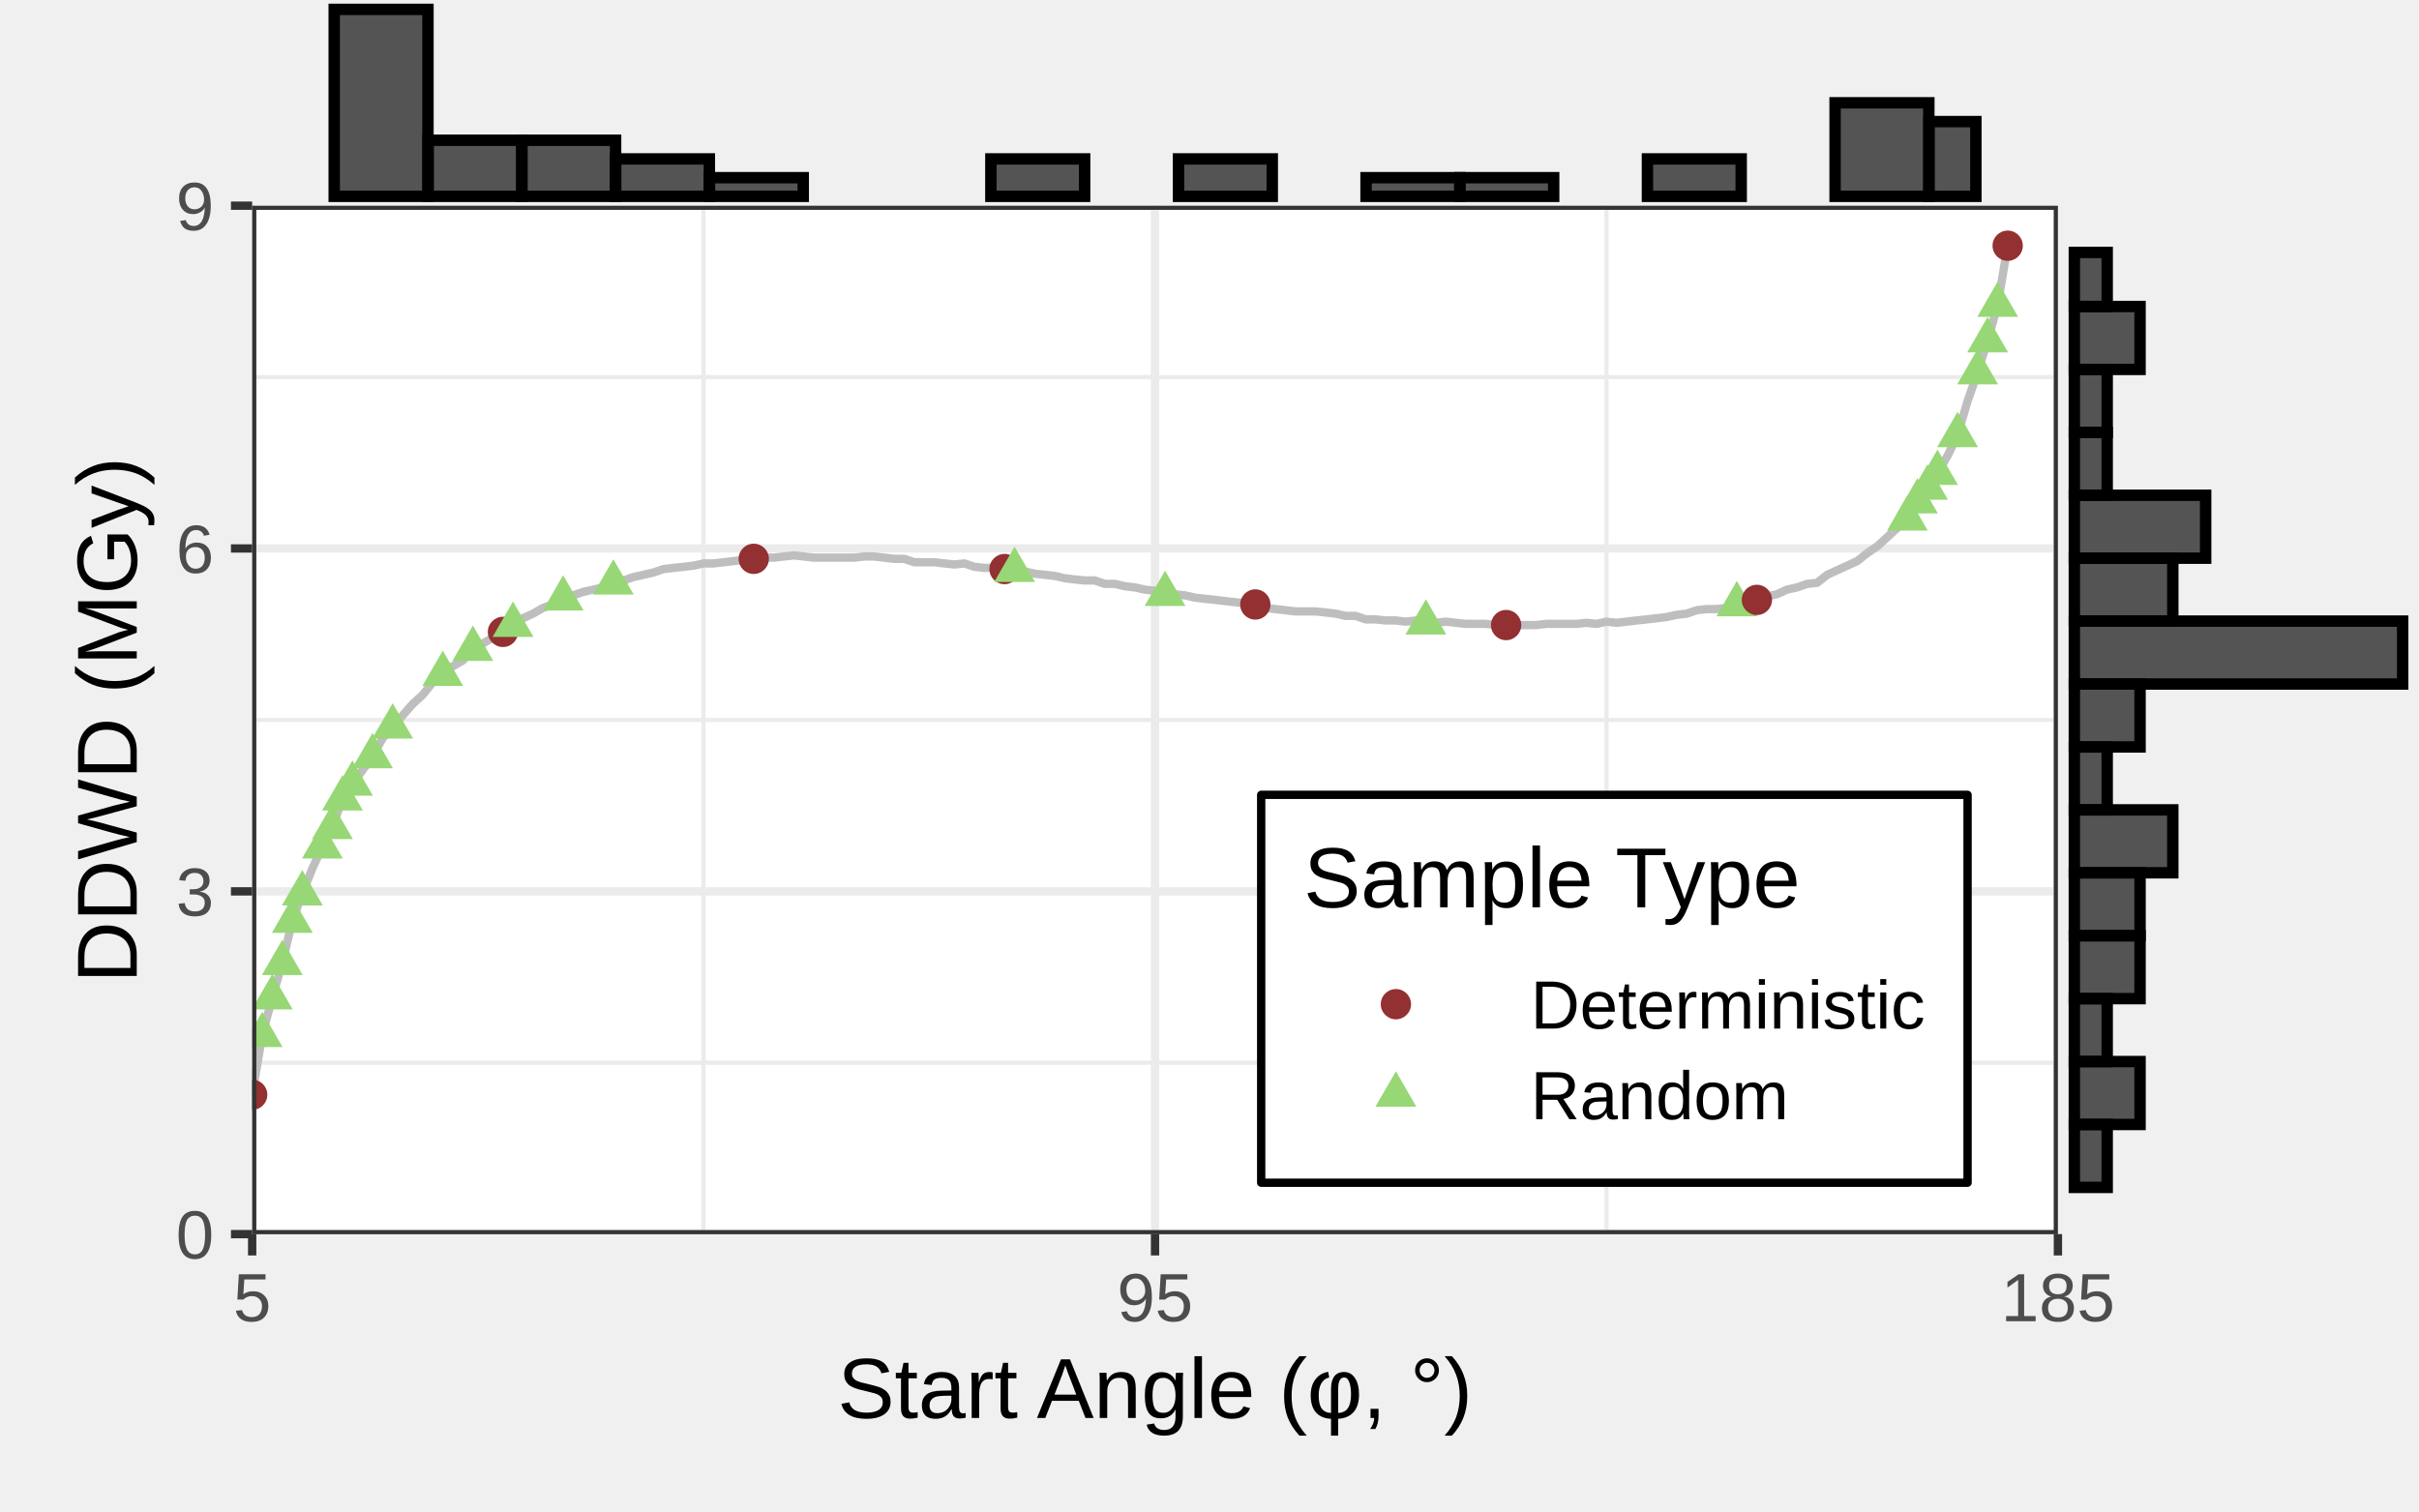
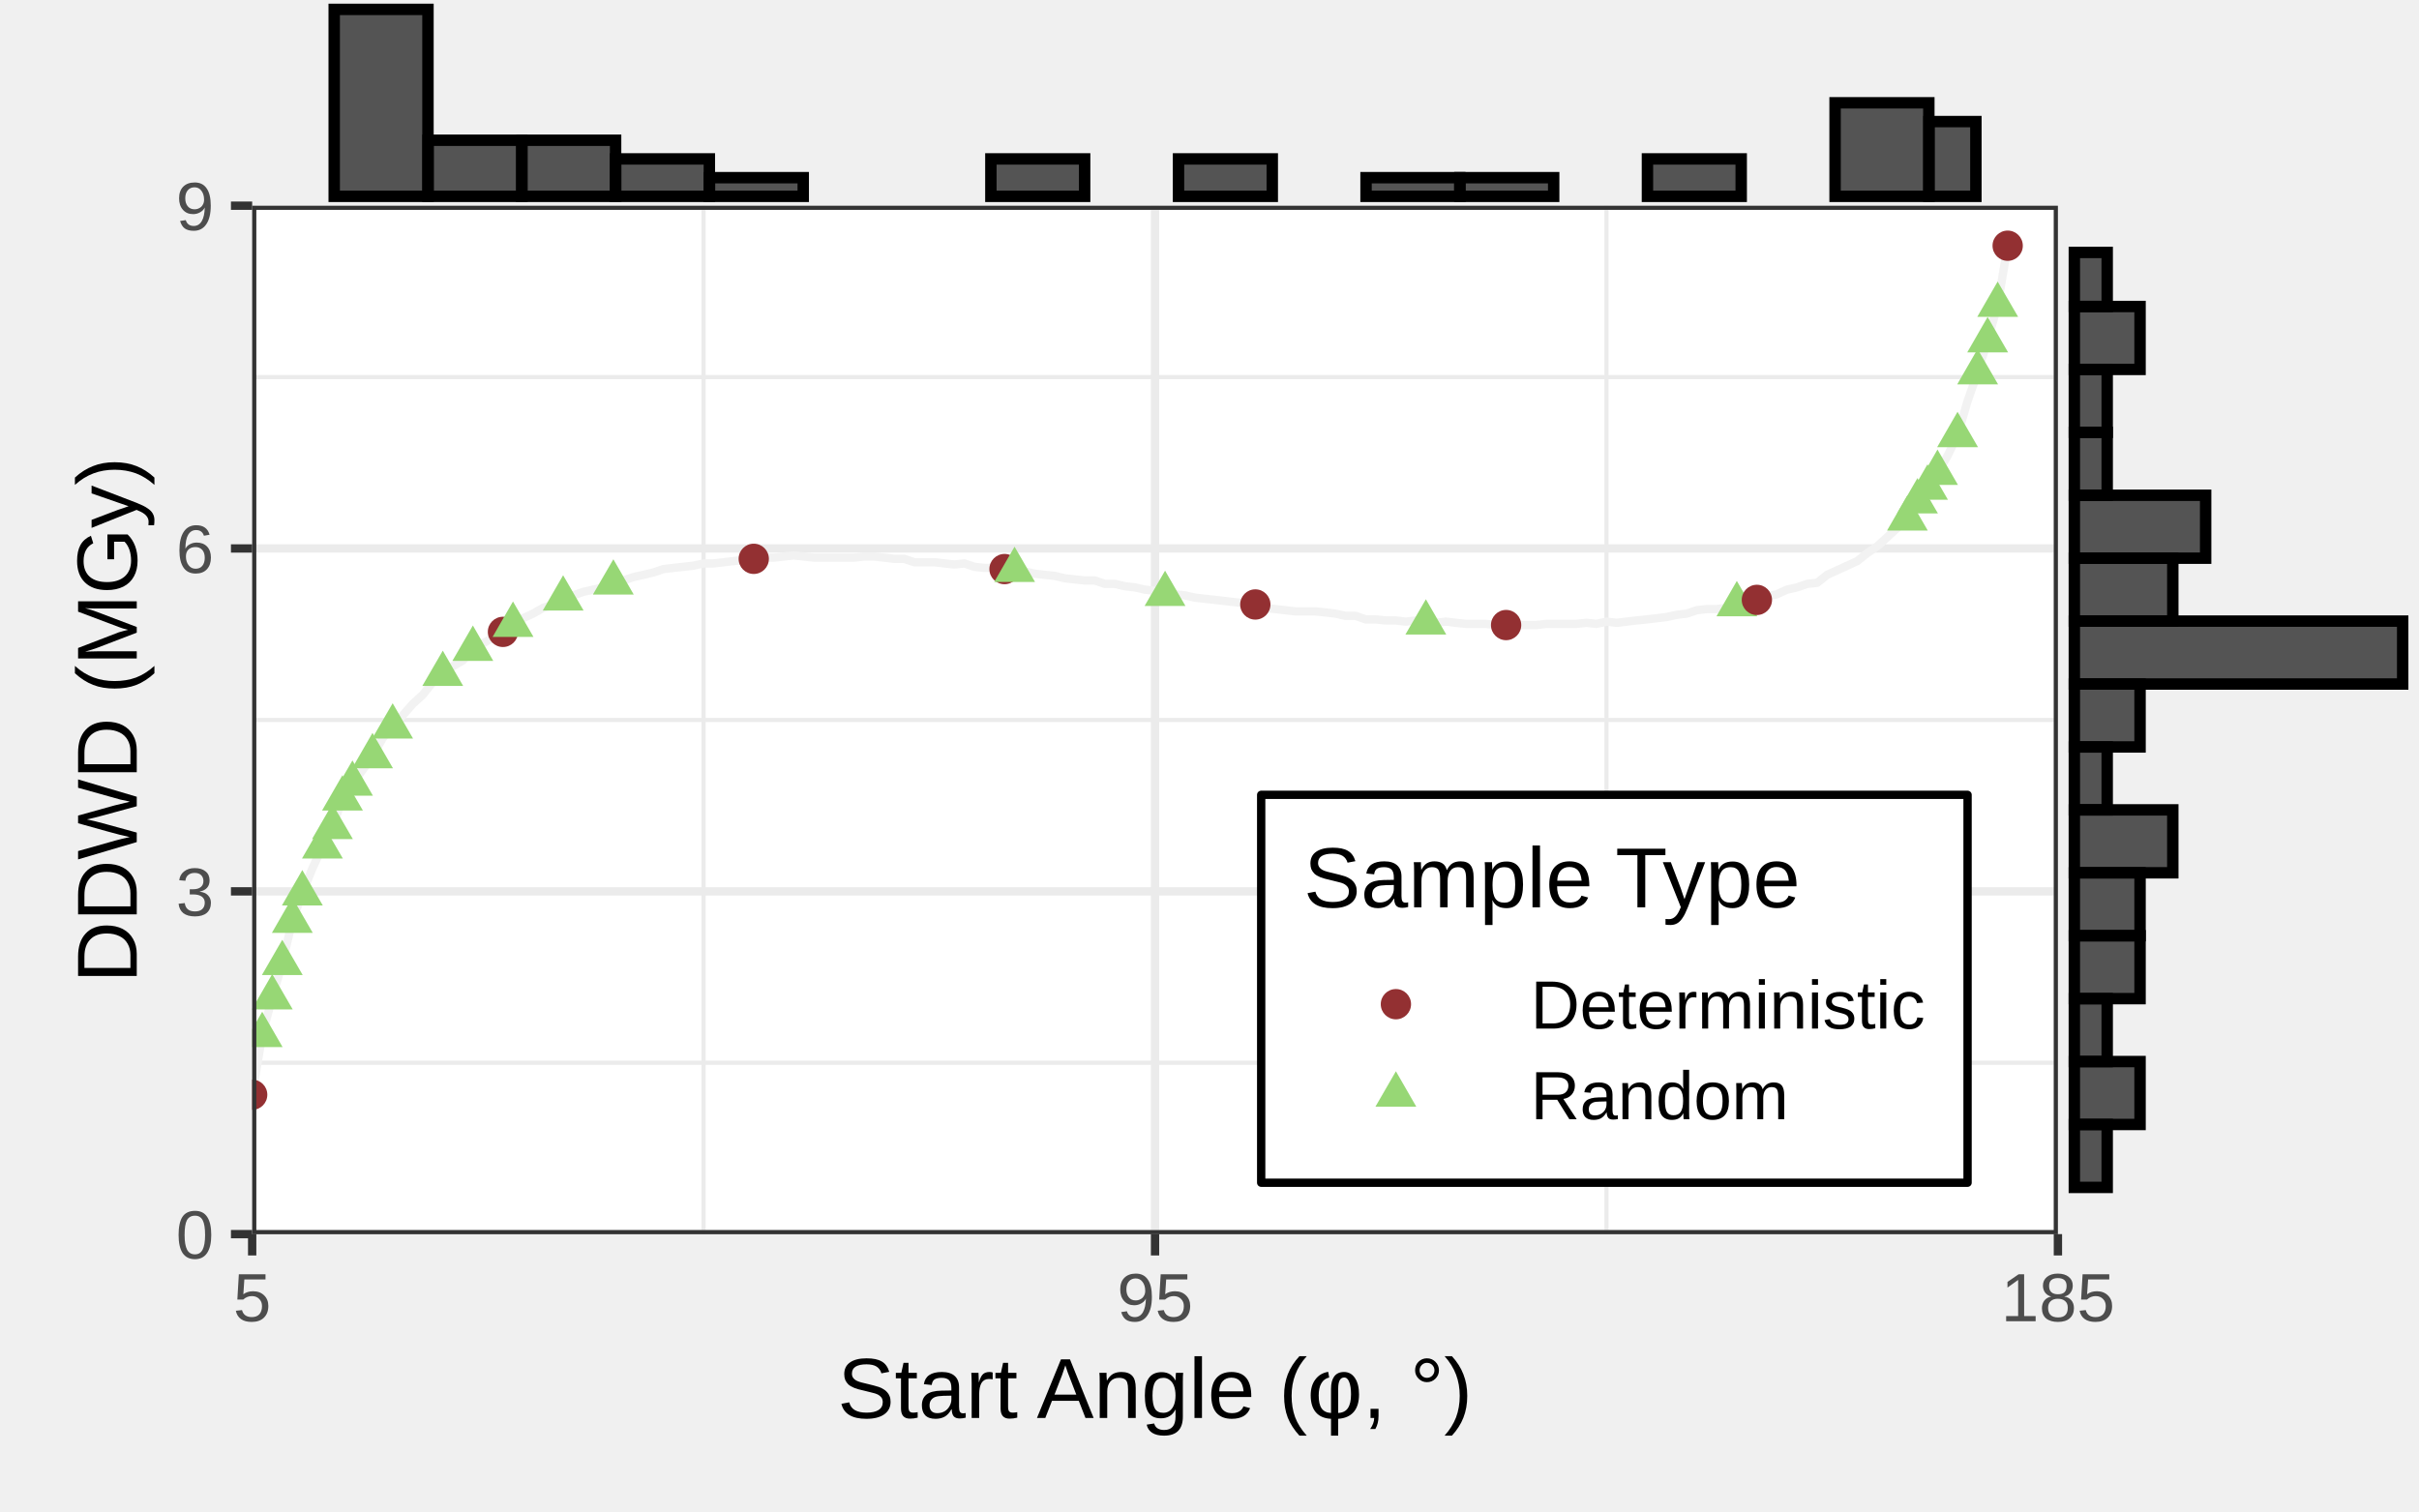
<svg xmlns="http://www.w3.org/2000/svg" width="226.77pt" height="141.73pt" viewBox="0 0 226.77 141.73">
  <g class="svglite">
    <defs>
      <style type="text/css">
    .svglite line, .svglite polyline, .svglite polygon, .svglite path, .svglite rect, .svglite circle {
      fill: none;
      stroke: #000000;
      stroke-linecap: round;
      stroke-linejoin: round;
      stroke-miterlimit: 10.00;
    }
    .svglite text {
      white-space: pre;
    }
    .svglite g.glyphgroup path {
      fill: inherit;
      stroke: none;
    }
  </style>
    </defs>
    <rect width="100%" height="100%" style="stroke: none; fill: none;" />
    <defs>
      <clipPath id="cpMC4wMHwyMjYuNzd8MC4wMHwxNDEuNzM=">
        <rect x="0.00" y="0.00" width="226.77" height="141.73" />
      </clipPath>
    </defs>
    <g clip-path="url(#cpMC4wMHwyMjYuNzd8MC4wMHwxNDEuNzM=)">
</g>
    <defs>
      <clipPath id="cpMC4wMHwxOTIuOTJ8MTkuMjl8MTQxLjcz">
        <rect x="0" y="19.29" width="192.92" height="122.45" />
      </clipPath>
    </defs>
    <g clip-path="url(#cpMC4wMHwxOTIuOTJ8MTkuMjl8MTQxLjcz)">
</g>
    <g clip-path="url(#cpMC4wMHwyMjYuNzd8MC4wMHwxNDEuNzM=)">
</g>
    <defs>
      <clipPath id="cpMjMuNjR8MTkyLjkyfDE5LjI5fDExNS43Mg==">
        <rect x="23.64" y="19.29" width="169.28" height="96.44" />
      </clipPath>
    </defs>
    <g clip-path="url(#cpMjMuNjR8MTkyLjkyfDE5LjI5fDExNS43Mg==)">
      <rect x="23.64" y="19.29" width="169.28" height="96.44" style="stroke-width: 0.78; stroke: none; fill: #FFFFFF;" />
      <polyline points="23.64,99.65 192.92,99.65 " style="stroke-width: 0.39; stroke: #EBEBEB; stroke-linecap: butt;" />
      <polyline points="23.64,67.51 192.92,67.51 " style="stroke-width: 0.39; stroke: #EBEBEB; stroke-linecap: butt;" />
      <polyline points="23.64,35.36 192.92,35.36 " style="stroke-width: 0.39; stroke: #EBEBEB; stroke-linecap: butt;" />
      <polyline points="65.96,115.72 65.96,19.29 " style="stroke-width: 0.39; stroke: #EBEBEB; stroke-linecap: butt;" />
      <polyline points="150.60,115.72 150.60,19.29 " style="stroke-width: 0.39; stroke: #EBEBEB; stroke-linecap: butt;" />
      <polyline points="23.64,115.72 192.92,115.72 " style="stroke-width: 0.78; stroke: #EBEBEB; stroke-linecap: butt;" />
      <polyline points="23.64,83.58 192.92,83.58 " style="stroke-width: 0.78; stroke: #EBEBEB; stroke-linecap: butt;" />
      <polyline points="23.64,51.43 192.92,51.43 " style="stroke-width: 0.78; stroke: #EBEBEB; stroke-linecap: butt;" />
      <polyline points="23.64,19.29 192.92,19.29 " style="stroke-width: 0.78; stroke: #EBEBEB; stroke-linecap: butt;" />
      <polyline points="23.64,115.72 23.64,19.29 " style="stroke-width: 0.78; stroke: #EBEBEB; stroke-linecap: butt;" />
      <polyline points="108.28,115.72 108.28,19.29 " style="stroke-width: 0.78; stroke: #EBEBEB; stroke-linecap: butt;" />
      <polyline points="192.92,115.72 192.92,19.29 " style="stroke-width: 0.78; stroke: #EBEBEB; stroke-linecap: butt;" />
-       <polyline points="23.64,102.65 24.58,97.08 25.52,93.54 26.46,90.33 27.40,86.36 28.34,83.79 29.28,81.44 30.22,79.40 31.16,77.58 32.10,74.90 33.04,73.51 33.98,72.22 34.92,70.93 35.87,69.22 36.81,68.15 37.75,67.08 38.69,66.01 39.63,65.15 40.57,63.97 41.51,63.22 42.45,62.47 43.39,61.93 44.33,60.86 45.27,60.33 46.21,59.79 47.15,59.25 48.09,58.61 49.03,57.97 49.97,57.54 50.91,57.00 51.85,56.68 52.79,56.15 53.73,55.83 54.67,55.50 55.61,55.29 56.55,55.08 57.50,54.65 58.44,54.43 59.38,54.11 60.32,53.90 61.26,53.68 62.20,53.36 63.14,53.25 64.08,53.15 65.02,53.04 65.96,52.83 66.90,52.83 67.84,52.72 68.78,52.61 69.72,52.50 70.66,52.40 71.60,52.29 72.54,52.29 73.48,52.18 74.42,52.08 75.36,52.18 76.30,52.29 77.24,52.29 78.18,52.29 79.12,52.29 80.07,52.29 81.01,52.18 81.95,52.18 82.89,52.29 83.83,52.40 84.77,52.40 85.71,52.72 86.65,52.72 87.59,52.72 88.53,52.83 89.47,52.93 90.41,52.83 91.35,53.15 92.29,53.25 93.23,53.25 94.17,53.36 95.11,53.47 96.05,53.58 96.99,53.79 97.93,53.90 98.87,54.00 99.81,54.22 100.75,54.33 101.70,54.43 102.64,54.43 103.58,54.75 104.52,54.75 105.46,54.97 106.40,55.08 107.34,55.29 108.28,55.40 109.22,55.72 110.16,55.72 111.10,55.83 112.04,56.04 112.98,56.15 113.92,56.25 114.86,56.36 115.80,56.47 116.74,56.58 117.68,56.68 118.62,57.00 119.56,57.11 120.50,57.22 121.44,57.33 122.38,57.33 123.32,57.33 124.27,57.43 125.21,57.54 126.15,57.75 127.09,57.75 128.03,58.08 128.97,58.08 129.91,58.18 130.85,58.18 131.79,58.29 132.73,58.18 133.67,58.40 134.61,58.40 135.55,58.29 136.49,58.40 137.43,58.50 138.37,58.50 139.31,58.50 140.25,58.61 141.19,58.61 142.13,58.61 143.07,58.61 144.01,58.61 144.95,58.50 145.90,58.50 146.84,58.50 147.78,58.50 148.72,58.40 149.66,58.50 150.60,58.29 151.54,58.40 152.48,58.29 153.42,58.18 154.36,58.08 155.30,57.97 156.24,57.86 157.18,57.65 158.12,57.54 159.06,57.22 160.00,57.11 160.94,57.11 161.88,57.00 162.82,56.68 163.76,56.47 164.70,56.25 165.64,55.93 166.58,55.72 167.52,55.29 168.47,55.08 169.41,54.75 170.35,54.65 171.29,53.90 172.23,53.47 173.17,53.04 174.11,52.61 175.05,51.86 175.99,51.22 176.93,50.36 177.87,49.50 178.81,48.65 179.75,47.04 180.69,45.75 181.63,44.36 182.57,42.75 183.51,40.82 184.45,37.61 185.39,34.93 186.33,31.93 187.27,28.61 188.21,23.04 " style="stroke-width: 0.78; stroke: #BEBEBE; stroke-linecap: butt;" />
+       <polyline points="23.64,102.65 24.58,97.08 25.52,93.54 26.46,90.33 27.40,86.36 28.34,83.79 29.28,81.44 30.22,79.40 31.16,77.58 32.10,74.90 33.04,73.51 33.98,72.22 34.92,70.93 35.87,69.22 36.81,68.15 37.75,67.08 38.69,66.01 39.63,65.15 40.57,63.97 41.51,63.22 42.45,62.47 43.39,61.93 44.33,60.86 45.27,60.33 46.21,59.79 47.15,59.25 48.09,58.61 49.03,57.97 49.97,57.54 50.91,57.00 51.85,56.68 52.79,56.15 53.73,55.83 54.67,55.50 55.61,55.29 56.55,55.08 57.50,54.65 58.44,54.43 59.38,54.11 60.32,53.90 61.26,53.68 62.20,53.36 63.14,53.25 64.08,53.15 65.02,53.04 65.96,52.83 66.90,52.83 67.84,52.72 68.78,52.61 69.72,52.50 70.66,52.40 71.60,52.29 72.54,52.29 73.48,52.18 74.42,52.08 75.36,52.18 76.30,52.29 77.24,52.29 78.18,52.29 79.12,52.29 80.07,52.29 81.01,52.18 81.95,52.18 82.89,52.29 83.83,52.40 84.77,52.40 85.71,52.72 86.65,52.72 87.59,52.72 88.53,52.83 89.47,52.93 90.41,52.83 91.35,53.15 92.29,53.25 93.23,53.25 94.17,53.36 95.11,53.47 96.05,53.58 96.99,53.79 97.93,53.90 98.87,54.00 99.81,54.22 100.75,54.33 101.70,54.43 102.64,54.43 103.58,54.75 104.52,54.75 105.46,54.97 106.40,55.08 107.34,55.29 108.28,55.40 109.22,55.72 110.16,55.72 111.10,55.83 112.04,56.04 112.98,56.15 113.92,56.25 114.86,56.36 115.80,56.47 116.74,56.58 117.68,56.68 118.62,57.00 119.56,57.11 120.50,57.22 121.44,57.33 122.38,57.33 123.32,57.33 124.27,57.43 125.21,57.54 126.15,57.75 127.09,57.75 128.03,58.08 128.97,58.08 129.91,58.18 130.85,58.18 131.79,58.29 132.73,58.18 133.67,58.40 134.61,58.40 135.55,58.29 136.49,58.40 137.43,58.50 138.37,58.50 139.31,58.50 140.25,58.61 141.19,58.61 142.13,58.61 143.07,58.61 144.01,58.61 144.95,58.50 145.90,58.50 146.84,58.50 147.78,58.50 148.72,58.40 149.66,58.50 150.60,58.29 151.54,58.40 152.48,58.29 153.42,58.18 154.36,58.08 155.30,57.97 156.24,57.86 157.18,57.65 158.12,57.54 159.06,57.22 160.00,57.11 160.94,57.11 161.88,57.00 162.82,56.68 163.76,56.47 164.70,56.25 165.64,55.93 166.58,55.72 167.52,55.29 168.47,55.08 169.41,54.75 170.35,54.65 171.29,53.90 172.23,53.47 173.17,53.04 174.11,52.61 175.05,51.86 175.99,51.22 176.93,50.36 177.87,49.50 178.81,48.65 179.75,47.04 180.69,45.75 181.63,44.36 182.57,42.75 183.51,40.82 184.45,37.61 185.39,34.93 186.33,31.93 187.27,28.61 188.21,23.04 " style="stroke-width: 0.78; stroke: #F2F2F2; stroke-linecap: butt;" />
      <circle cx="23.64" cy="102.65" r="1.42" style="stroke-width: 0.52; stroke: none; fill: #933032;" />
      <polygon points="24.58,94.87 26.49,98.18 22.67,98.18 " style="stroke-width: 0.52; stroke: none; fill: #97D775;" />
      <polygon points="25.52,91.33 27.44,94.65 23.61,94.65 " style="stroke-width: 0.52; stroke: none; fill: #97D775;" />
      <polygon points="26.46,88.12 28.38,91.43 24.55,91.43 " style="stroke-width: 0.52; stroke: none; fill: #97D775;" />
      <polygon points="27.40,84.15 29.32,87.47 25.49,87.47 " style="stroke-width: 0.52; stroke: none; fill: #97D775;" />
      <polygon points="28.34,81.58 30.26,84.90 26.43,84.90 " style="stroke-width: 0.52; stroke: none; fill: #97D775;" />
      <polygon points="30.22,77.19 32.14,80.50 28.31,80.50 " style="stroke-width: 0.52; stroke: none; fill: #97D775;" />
      <polygon points="31.16,75.37 33.08,78.68 29.25,78.68 " style="stroke-width: 0.52; stroke: none; fill: #97D775;" />
      <polygon points="32.10,72.69 34.02,76.00 30.19,76.00 " style="stroke-width: 0.52; stroke: none; fill: #97D775;" />
      <polygon points="33.04,71.30 34.96,74.61 31.13,74.61 " style="stroke-width: 0.52; stroke: none; fill: #97D775;" />
      <polygon points="34.92,68.72 36.84,72.04 33.01,72.04 " style="stroke-width: 0.52; stroke: none; fill: #97D775;" />
      <polygon points="36.81,65.94 38.72,69.25 34.89,69.25 " style="stroke-width: 0.52; stroke: none; fill: #97D775;" />
      <polygon points="41.51,61.01 43.42,64.32 39.59,64.32 " style="stroke-width: 0.52; stroke: none; fill: #97D775;" />
      <polygon points="44.33,58.65 46.24,61.97 42.41,61.97 " style="stroke-width: 0.52; stroke: none; fill: #97D775;" />
      <circle cx="47.15" cy="59.25" r="1.42" style="stroke-width: 0.52; stroke: none; fill: #933032;" />
      <polygon points="48.09,56.40 50.01,59.72 46.18,59.72 " style="stroke-width: 0.52; stroke: none; fill: #97D775;" />
      <polygon points="52.79,53.94 54.71,57.25 50.88,57.25 " style="stroke-width: 0.52; stroke: none; fill: #97D775;" />
      <polygon points="57.50,52.44 59.41,55.75 55.58,55.75 " style="stroke-width: 0.52; stroke: none; fill: #97D775;" />
      <circle cx="70.66" cy="52.40" r="1.42" style="stroke-width: 0.52; stroke: none; fill: #933032;" />
      <circle cx="94.17" cy="53.36" r="1.42" style="stroke-width: 0.52; stroke: none; fill: #933032;" />
      <polygon points="95.11,51.26 97.03,54.57 93.20,54.57 " style="stroke-width: 0.52; stroke: none; fill: #97D775;" />
      <polygon points="109.22,53.51 111.13,56.82 107.30,56.82 " style="stroke-width: 0.52; stroke: none; fill: #97D775;" />
      <circle cx="117.68" cy="56.68" r="1.42" style="stroke-width: 0.52; stroke: none; fill: #933032;" />
      <polygon points="133.67,56.19 135.58,59.50 131.75,59.50 " style="stroke-width: 0.52; stroke: none; fill: #97D775;" />
      <circle cx="141.19" cy="58.61" r="1.42" style="stroke-width: 0.52; stroke: none; fill: #933032;" />
      <polygon points="162.82,54.47 164.74,57.79 160.91,57.79 " style="stroke-width: 0.52; stroke: none; fill: #97D775;" />
      <circle cx="164.70" cy="56.25" r="1.42" style="stroke-width: 0.52; stroke: none; fill: #933032;" />
      <polygon points="178.81,46.44 180.72,49.75 176.90,49.75 " style="stroke-width: 0.52; stroke: none; fill: #97D775;" />
      <polygon points="179.75,44.83 181.67,48.14 177.84,48.14 " style="stroke-width: 0.52; stroke: none; fill: #97D775;" />
      <polygon points="180.69,43.54 182.61,46.86 178.78,46.86 " style="stroke-width: 0.52; stroke: none; fill: #97D775;" />
      <polygon points="181.63,42.15 183.55,45.47 179.72,45.47 " style="stroke-width: 0.52; stroke: none; fill: #97D775;" />
      <polygon points="183.51,38.61 185.43,41.93 181.60,41.93 " style="stroke-width: 0.52; stroke: none; fill: #97D775;" />
      <polygon points="185.39,32.72 187.31,36.04 183.48,36.04 " style="stroke-width: 0.52; stroke: none; fill: #97D775;" />
      <polygon points="186.33,29.72 188.25,33.04 184.42,33.04 " style="stroke-width: 0.52; stroke: none; fill: #97D775;" />
      <polygon points="187.27,26.40 189.19,29.71 185.36,29.71 " style="stroke-width: 0.52; stroke: none; fill: #97D775;" />
      <circle cx="188.21" cy="23.04" r="1.42" style="stroke-width: 0.52; stroke: none; fill: #933032;" />
      <rect x="23.64" y="19.29" width="169.28" height="96.44" style="stroke-width: 0.78; stroke: #333333;" />
    </g>
    <g clip-path="url(#cpMC4wMHwyMjYuNzd8MC4wMHwxNDEuNzM=)">
      <text x="20.05" y="118.01" text-anchor="end" style="font-size: 6.40px;fill: #4D4D4D; font-family: &quot;Arial&quot;;" textLength="3.55px" lengthAdjust="spacingAndGlyphs">0</text>
      <text x="20.05" y="85.87" text-anchor="end" style="font-size: 6.40px;fill: #4D4D4D; font-family: &quot;Arial&quot;;" textLength="3.55px" lengthAdjust="spacingAndGlyphs">3</text>
      <text x="20.05" y="53.72" text-anchor="end" style="font-size: 6.40px;fill: #4D4D4D; font-family: &quot;Arial&quot;;" textLength="3.55px" lengthAdjust="spacingAndGlyphs">6</text>
      <text x="20.05" y="21.58" text-anchor="end" style="font-size: 6.40px;fill: #4D4D4D; font-family: &quot;Arial&quot;;" textLength="3.55px" lengthAdjust="spacingAndGlyphs">9</text>
      <polyline points="21.65,115.72 23.64,115.72 " style="stroke-width: 0.78; stroke: #333333; stroke-linecap: butt;" />
      <polyline points="21.65,83.58 23.64,83.58 " style="stroke-width: 0.78; stroke: #333333; stroke-linecap: butt;" />
      <polyline points="21.65,51.43 23.64,51.43 " style="stroke-width: 0.78; stroke: #333333; stroke-linecap: butt;" />
      <polyline points="21.65,19.29 23.64,19.29 " style="stroke-width: 0.78; stroke: #333333; stroke-linecap: butt;" />
      <polyline points="23.64,117.72 23.64,115.72 " style="stroke-width: 0.78; stroke: #333333; stroke-linecap: butt;" />
      <polyline points="108.28,117.72 108.28,115.72 " style="stroke-width: 0.78; stroke: #333333; stroke-linecap: butt;" />
      <polyline points="192.92,117.72 192.92,115.72 " style="stroke-width: 0.78; stroke: #333333; stroke-linecap: butt;" />
      <text x="23.64" y="123.89" text-anchor="middle" style="font-size: 6.40px;fill: #4D4D4D; font-family: &quot;Arial&quot;;" textLength="3.55px" lengthAdjust="spacingAndGlyphs">5</text>
      <text x="108.28" y="123.89" text-anchor="middle" style="font-size: 6.40px;fill: #4D4D4D; font-family: &quot;Arial&quot;;" textLength="7.09px" lengthAdjust="spacingAndGlyphs">95</text>
      <text x="192.92" y="123.89" text-anchor="middle" style="font-size: 6.40px;fill: #4D4D4D; font-family: &quot;Arial&quot;;" textLength="10.64px" lengthAdjust="spacingAndGlyphs">185</text>
      <text x="108.28" y="132.96" text-anchor="middle" style="font-size: 8.00px; font-family: &quot;Arial&quot;;" textLength="59.56px" lengthAdjust="spacingAndGlyphs">Start Angle (φ, °)</text>
      <text transform="translate(12.82,67.51) rotate(-90)" text-anchor="middle" style="font-size: 8.00px; font-family: &quot;Arial&quot;;" textLength="49.34px" lengthAdjust="spacingAndGlyphs">DDWD (MGy)</text>
      <rect x="118.23" y="74.53" width="66.22" height="36.37" style="stroke-width: 0.78; fill: #FFFFFF;" />
      <text x="122.22" y="85.08" style="font-size: 8.00px; font-family: &quot;Arial&quot;;" textLength="46.59px" lengthAdjust="spacingAndGlyphs">Sample Type</text>
      <rect x="122.22" y="89.91" width="17.28" height="8.50" style="stroke-width: 0.78; stroke: none; fill: #FFFFFF;" />
      <circle cx="130.86" cy="94.16" r="1.42" style="stroke-width: 0.52; stroke: none; fill: #933032;" />
      <rect x="122.22" y="98.41" width="17.28" height="8.50" style="stroke-width: 0.78; stroke: none; fill: #FFFFFF;" />
      <polygon points="130.86,100.45 132.77,103.77 128.94,103.77 " style="stroke-width: 0.52; stroke: none; fill: #97D775;" />
      <text x="143.48" y="96.45" style="font-size: 6.40px; font-family: &quot;Arial&quot;;" textLength="36.94px" lengthAdjust="spacingAndGlyphs">Deterministic</text>
      <text x="143.48" y="104.95" style="font-size: 6.40px; font-family: &quot;Arial&quot;;" textLength="24.12px" lengthAdjust="spacingAndGlyphs">Random</text>
    </g>
    <defs>
      <clipPath id="cpMjMuNjR8MTkyLjkyfDAuMDB8MTkuMjk=">
        <rect x="23.64" y="0.00" width="169.28" height="19.29" />
      </clipPath>
    </defs>
    <g clip-path="url(#cpMjMuNjR8MTkyLjkyfDAuMDB8MTkuMjk=)">
</g>
    <g clip-path="url(#cpMC4wMHwyMjYuNzd8MC4wMHwxNDEuNzM=)">
</g>
    <g clip-path="url(#cpMjMuNjR8MTkyLjkyfDAuMDB8MTkuMjk=)">
      <rect x="31.33" y="0.88" width="8.79" height="17.53" style="stroke-width: 1.07; stroke-linecap: butt; stroke-linejoin: miter; fill: #000000; fill-opacity: 0.65;" />
      <rect x="40.13" y="13.15" width="8.79" height="5.26" style="stroke-width: 1.07; stroke-linecap: butt; stroke-linejoin: miter; fill: #000000; fill-opacity: 0.65;" />
      <rect x="48.92" y="13.15" width="8.79" height="5.26" style="stroke-width: 1.07; stroke-linecap: butt; stroke-linejoin: miter; fill: #000000; fill-opacity: 0.65;" />
      <rect x="57.71" y="14.90" width="8.79" height="3.51" style="stroke-width: 1.07; stroke-linecap: butt; stroke-linejoin: miter; fill: #000000; fill-opacity: 0.65;" />
      <rect x="66.51" y="16.66" width="8.79" height="1.75" style="stroke-width: 1.07; stroke-linecap: butt; stroke-linejoin: miter; fill: #000000; fill-opacity: 0.65;" />
      <rect x="75.30" y="18.41" width="8.79" height="0.00" style="stroke-width: 1.07; stroke-linecap: butt; stroke-linejoin: miter; fill: #000000; fill-opacity: 0.65;" />
      <rect x="84.10" y="18.41" width="8.79" height="0.00" style="stroke-width: 1.07; stroke-linecap: butt; stroke-linejoin: miter; fill: #000000; fill-opacity: 0.65;" />
      <rect x="92.89" y="14.90" width="8.79" height="3.51" style="stroke-width: 1.07; stroke-linecap: butt; stroke-linejoin: miter; fill: #000000; fill-opacity: 0.65;" />
      <rect x="101.68" y="18.41" width="8.79" height="0.00" style="stroke-width: 1.07; stroke-linecap: butt; stroke-linejoin: miter; fill: #000000; fill-opacity: 0.65;" />
      <rect x="110.48" y="14.90" width="8.79" height="3.51" style="stroke-width: 1.07; stroke-linecap: butt; stroke-linejoin: miter; fill: #000000; fill-opacity: 0.65;" />
      <rect x="119.27" y="18.41" width="8.79" height="0.00" style="stroke-width: 1.07; stroke-linecap: butt; stroke-linejoin: miter; fill: #000000; fill-opacity: 0.65;" />
      <rect x="128.06" y="16.66" width="8.79" height="1.75" style="stroke-width: 1.07; stroke-linecap: butt; stroke-linejoin: miter; fill: #000000; fill-opacity: 0.65;" />
      <rect x="136.86" y="16.66" width="8.79" height="1.75" style="stroke-width: 1.07; stroke-linecap: butt; stroke-linejoin: miter; fill: #000000; fill-opacity: 0.65;" />
      <rect x="145.65" y="18.41" width="8.79" height="0.00" style="stroke-width: 1.07; stroke-linecap: butt; stroke-linejoin: miter; fill: #000000; fill-opacity: 0.65;" />
      <rect x="154.44" y="14.90" width="8.79" height="3.51" style="stroke-width: 1.07; stroke-linecap: butt; stroke-linejoin: miter; fill: #000000; fill-opacity: 0.65;" />
      <rect x="163.24" y="18.41" width="8.79" height="0.00" style="stroke-width: 1.07; stroke-linecap: butt; stroke-linejoin: miter; fill: #000000; fill-opacity: 0.65;" />
      <rect x="172.03" y="9.64" width="8.79" height="8.77" style="stroke-width: 1.07; stroke-linecap: butt; stroke-linejoin: miter; fill: #000000; fill-opacity: 0.65;" />
      <rect x="180.83" y="11.40" width="4.40" height="7.01" style="stroke-width: 1.07; stroke-linecap: butt; stroke-linejoin: miter; fill: #000000; fill-opacity: 0.65;" />
    </g>
    <g clip-path="url(#cpMC4wMHwyMjYuNzd8MC4wMHwxNDEuNzM=)">
</g>
    <g clip-path="url(#cpMjMuNjR8MTkyLjkyfDAuMDB8MTkuMjk=)">
</g>
    <g clip-path="url(#cpMC4wMHwyMjYuNzd8MC4wMHwxNDEuNzM=)">
</g>
    <defs>
      <clipPath id="cpMTkyLjkyfDIyNi43N3wxOS4yOXwxMTUuNzI=">
        <rect x="192.92" y="19.29" width="33.86" height="96.44" />
      </clipPath>
    </defs>
    <g clip-path="url(#cpMTkyLjkyfDIyNi43N3wxOS4yOXwxMTUuNzI=)">
</g>
    <g clip-path="url(#cpMC4wMHwyMjYuNzd8MC4wMHwxNDEuNzM=)">
</g>
    <g clip-path="url(#cpMTkyLjkyfDIyNi43N3wxOS4yOXwxMTUuNzI=)">
      <rect x="194.46" y="105.44" width="3.08" height="5.90" style="stroke-width: 1.07; stroke-linecap: butt; stroke-linejoin: miter; fill: #000000; fill-opacity: 0.65;" />
      <rect x="194.46" y="99.54" width="6.16" height="5.90" style="stroke-width: 1.07; stroke-linecap: butt; stroke-linejoin: miter; fill: #000000; fill-opacity: 0.65;" />
      <rect x="194.46" y="93.64" width="3.08" height="5.90" style="stroke-width: 1.07; stroke-linecap: butt; stroke-linejoin: miter; fill: #000000; fill-opacity: 0.65;" />
      <rect x="194.46" y="87.74" width="6.16" height="5.90" style="stroke-width: 1.07; stroke-linecap: butt; stroke-linejoin: miter; fill: #000000; fill-opacity: 0.65;" />
      <rect x="194.46" y="81.84" width="6.16" height="5.90" style="stroke-width: 1.07; stroke-linecap: butt; stroke-linejoin: miter; fill: #000000; fill-opacity: 0.65;" />
      <rect x="194.46" y="75.94" width="9.23" height="5.90" style="stroke-width: 1.07; stroke-linecap: butt; stroke-linejoin: miter; fill: #000000; fill-opacity: 0.65;" />
      <rect x="194.46" y="70.04" width="3.08" height="5.90" style="stroke-width: 1.07; stroke-linecap: butt; stroke-linejoin: miter; fill: #000000; fill-opacity: 0.65;" />
      <rect x="194.46" y="64.14" width="6.16" height="5.90" style="stroke-width: 1.07; stroke-linecap: butt; stroke-linejoin: miter; fill: #000000; fill-opacity: 0.65;" />
      <rect x="194.46" y="58.24" width="30.78" height="5.90" style="stroke-width: 1.07; stroke-linecap: butt; stroke-linejoin: miter; fill: #000000; fill-opacity: 0.65;" />
      <rect x="194.46" y="52.34" width="9.23" height="5.90" style="stroke-width: 1.07; stroke-linecap: butt; stroke-linejoin: miter; fill: #000000; fill-opacity: 0.65;" />
      <rect x="194.46" y="46.44" width="12.31" height="5.90" style="stroke-width: 1.07; stroke-linecap: butt; stroke-linejoin: miter; fill: #000000; fill-opacity: 0.65;" />
      <rect x="194.46" y="40.54" width="3.08" height="5.90" style="stroke-width: 1.07; stroke-linecap: butt; stroke-linejoin: miter; fill: #000000; fill-opacity: 0.65;" />
      <rect x="194.46" y="34.64" width="3.08" height="5.90" style="stroke-width: 1.07; stroke-linecap: butt; stroke-linejoin: miter; fill: #000000; fill-opacity: 0.65;" />
      <rect x="194.46" y="28.74" width="6.16" height="5.90" style="stroke-width: 1.07; stroke-linecap: butt; stroke-linejoin: miter; fill: #000000; fill-opacity: 0.65;" />
      <rect x="194.46" y="23.67" width="3.08" height="5.07" style="stroke-width: 1.07; stroke-linecap: butt; stroke-linejoin: miter; fill: #000000; fill-opacity: 0.65;" />
    </g>
    <g clip-path="url(#cpMC4wMHwyMjYuNzd8MC4wMHwxNDEuNzM=)">
</g>
    <g clip-path="url(#cpMTkyLjkyfDIyNi43N3wxOS4yOXwxMTUuNzI=)">
</g>
    <g clip-path="url(#cpMC4wMHwyMjYuNzd8MC4wMHwxNDEuNzM=)">
</g>
  </g>
</svg>
